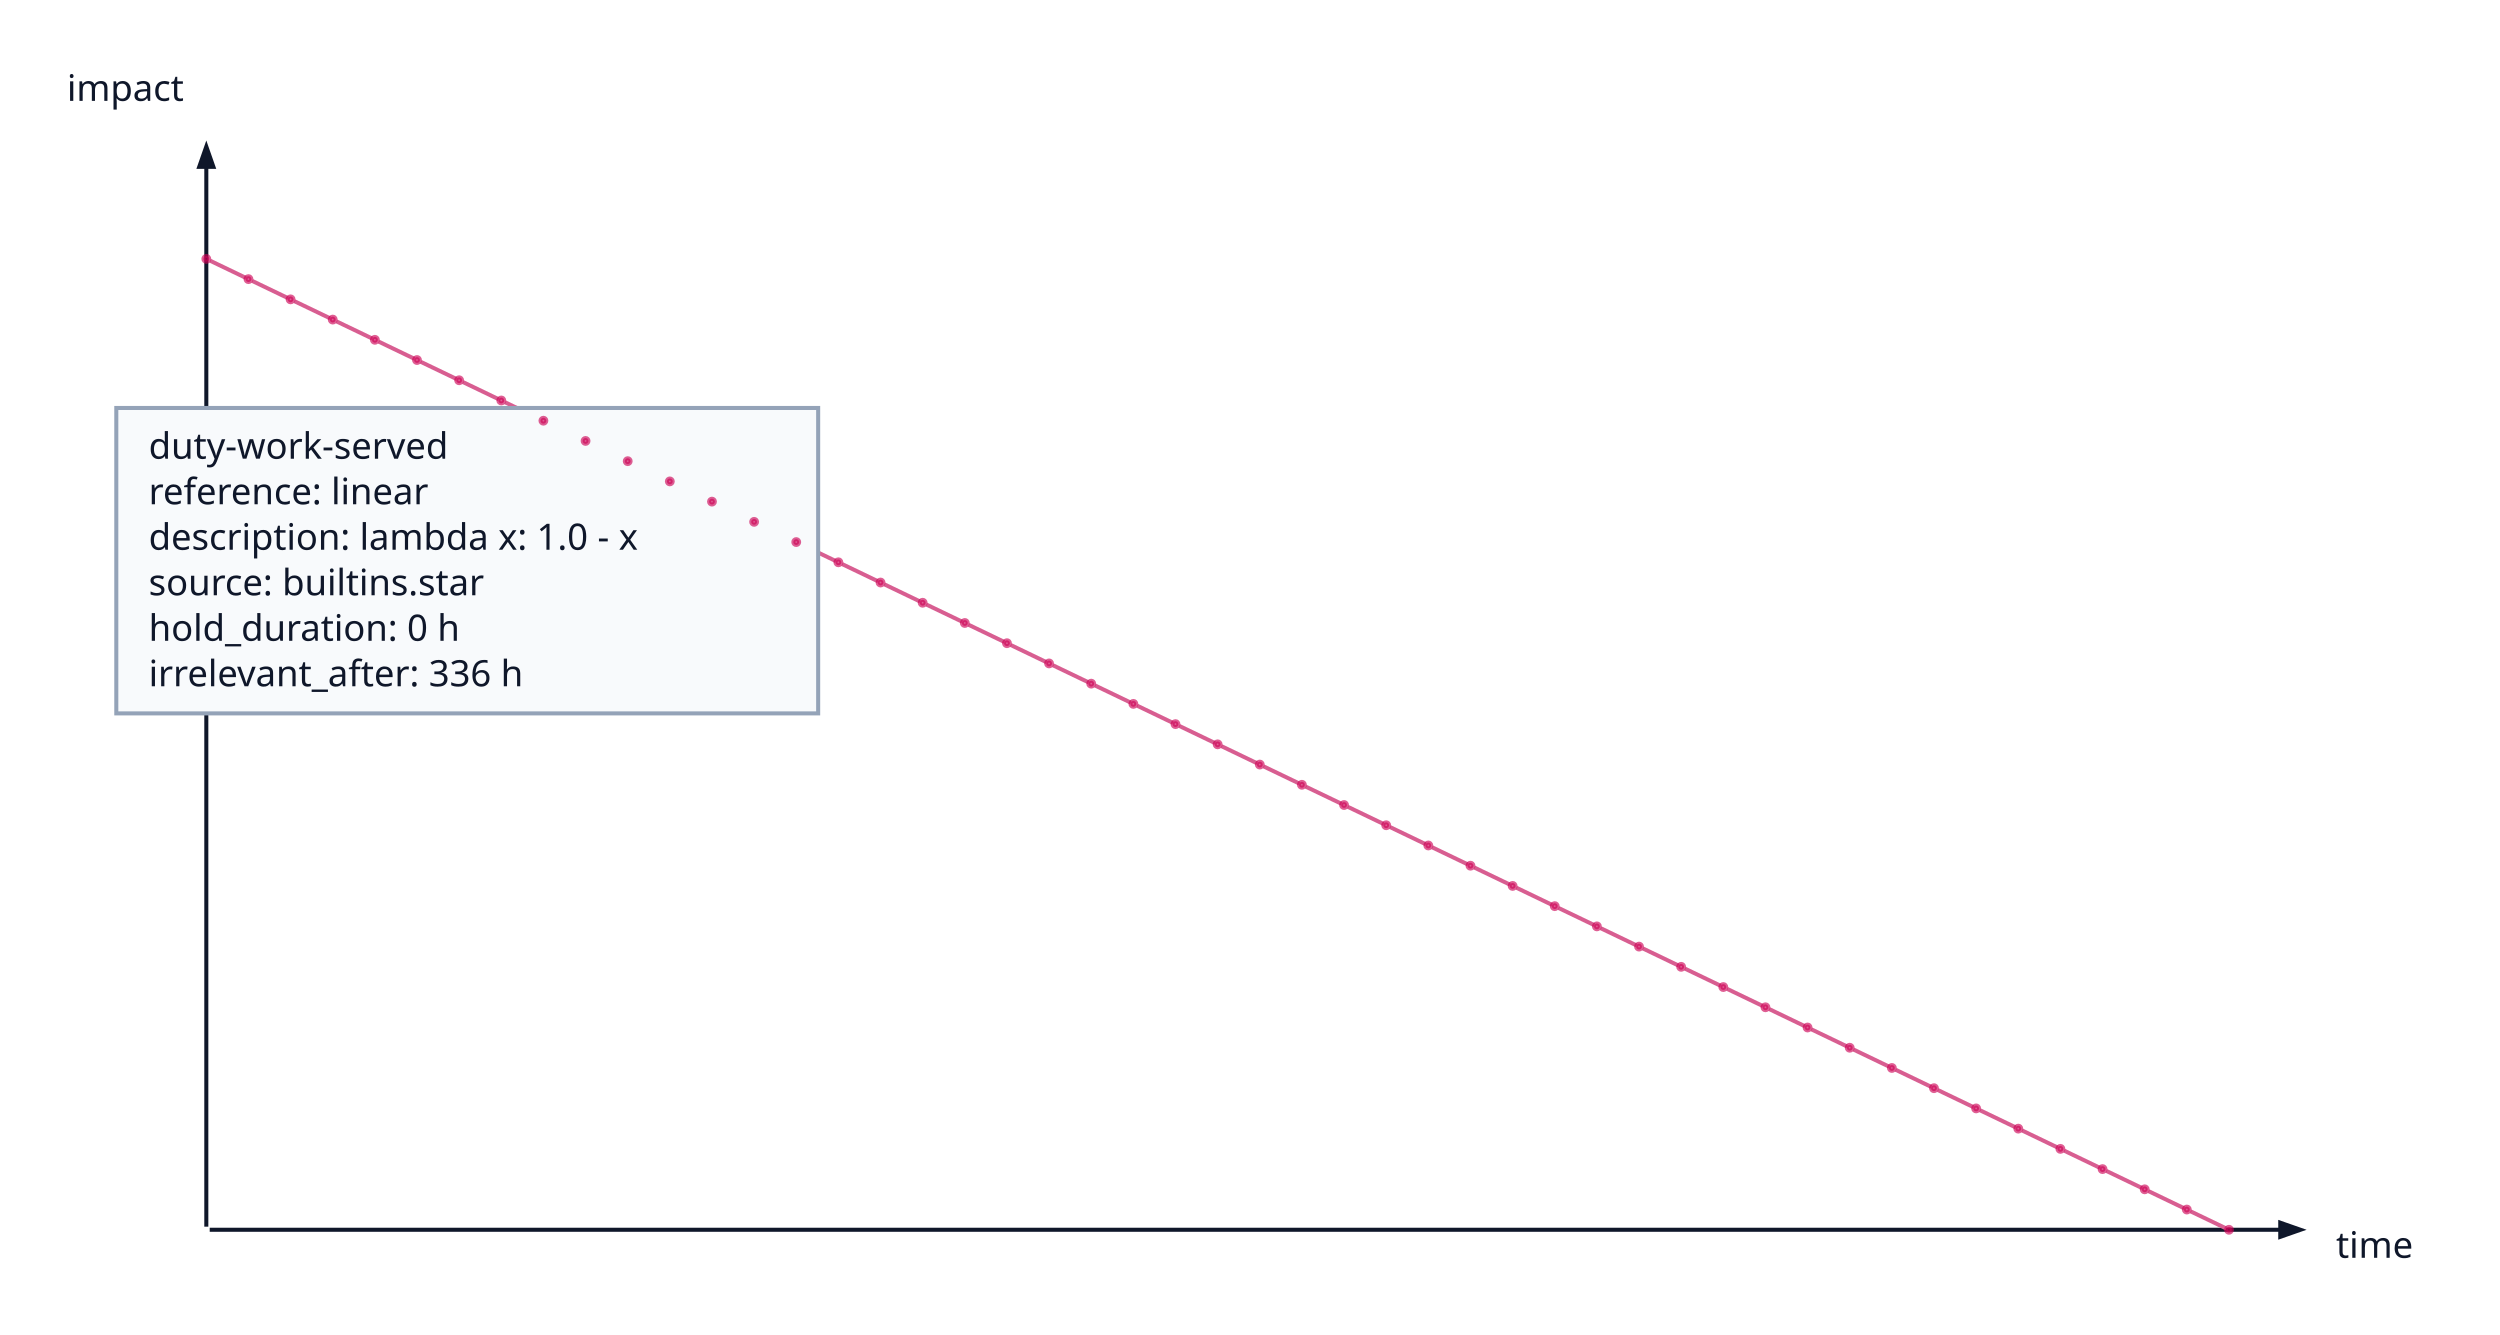
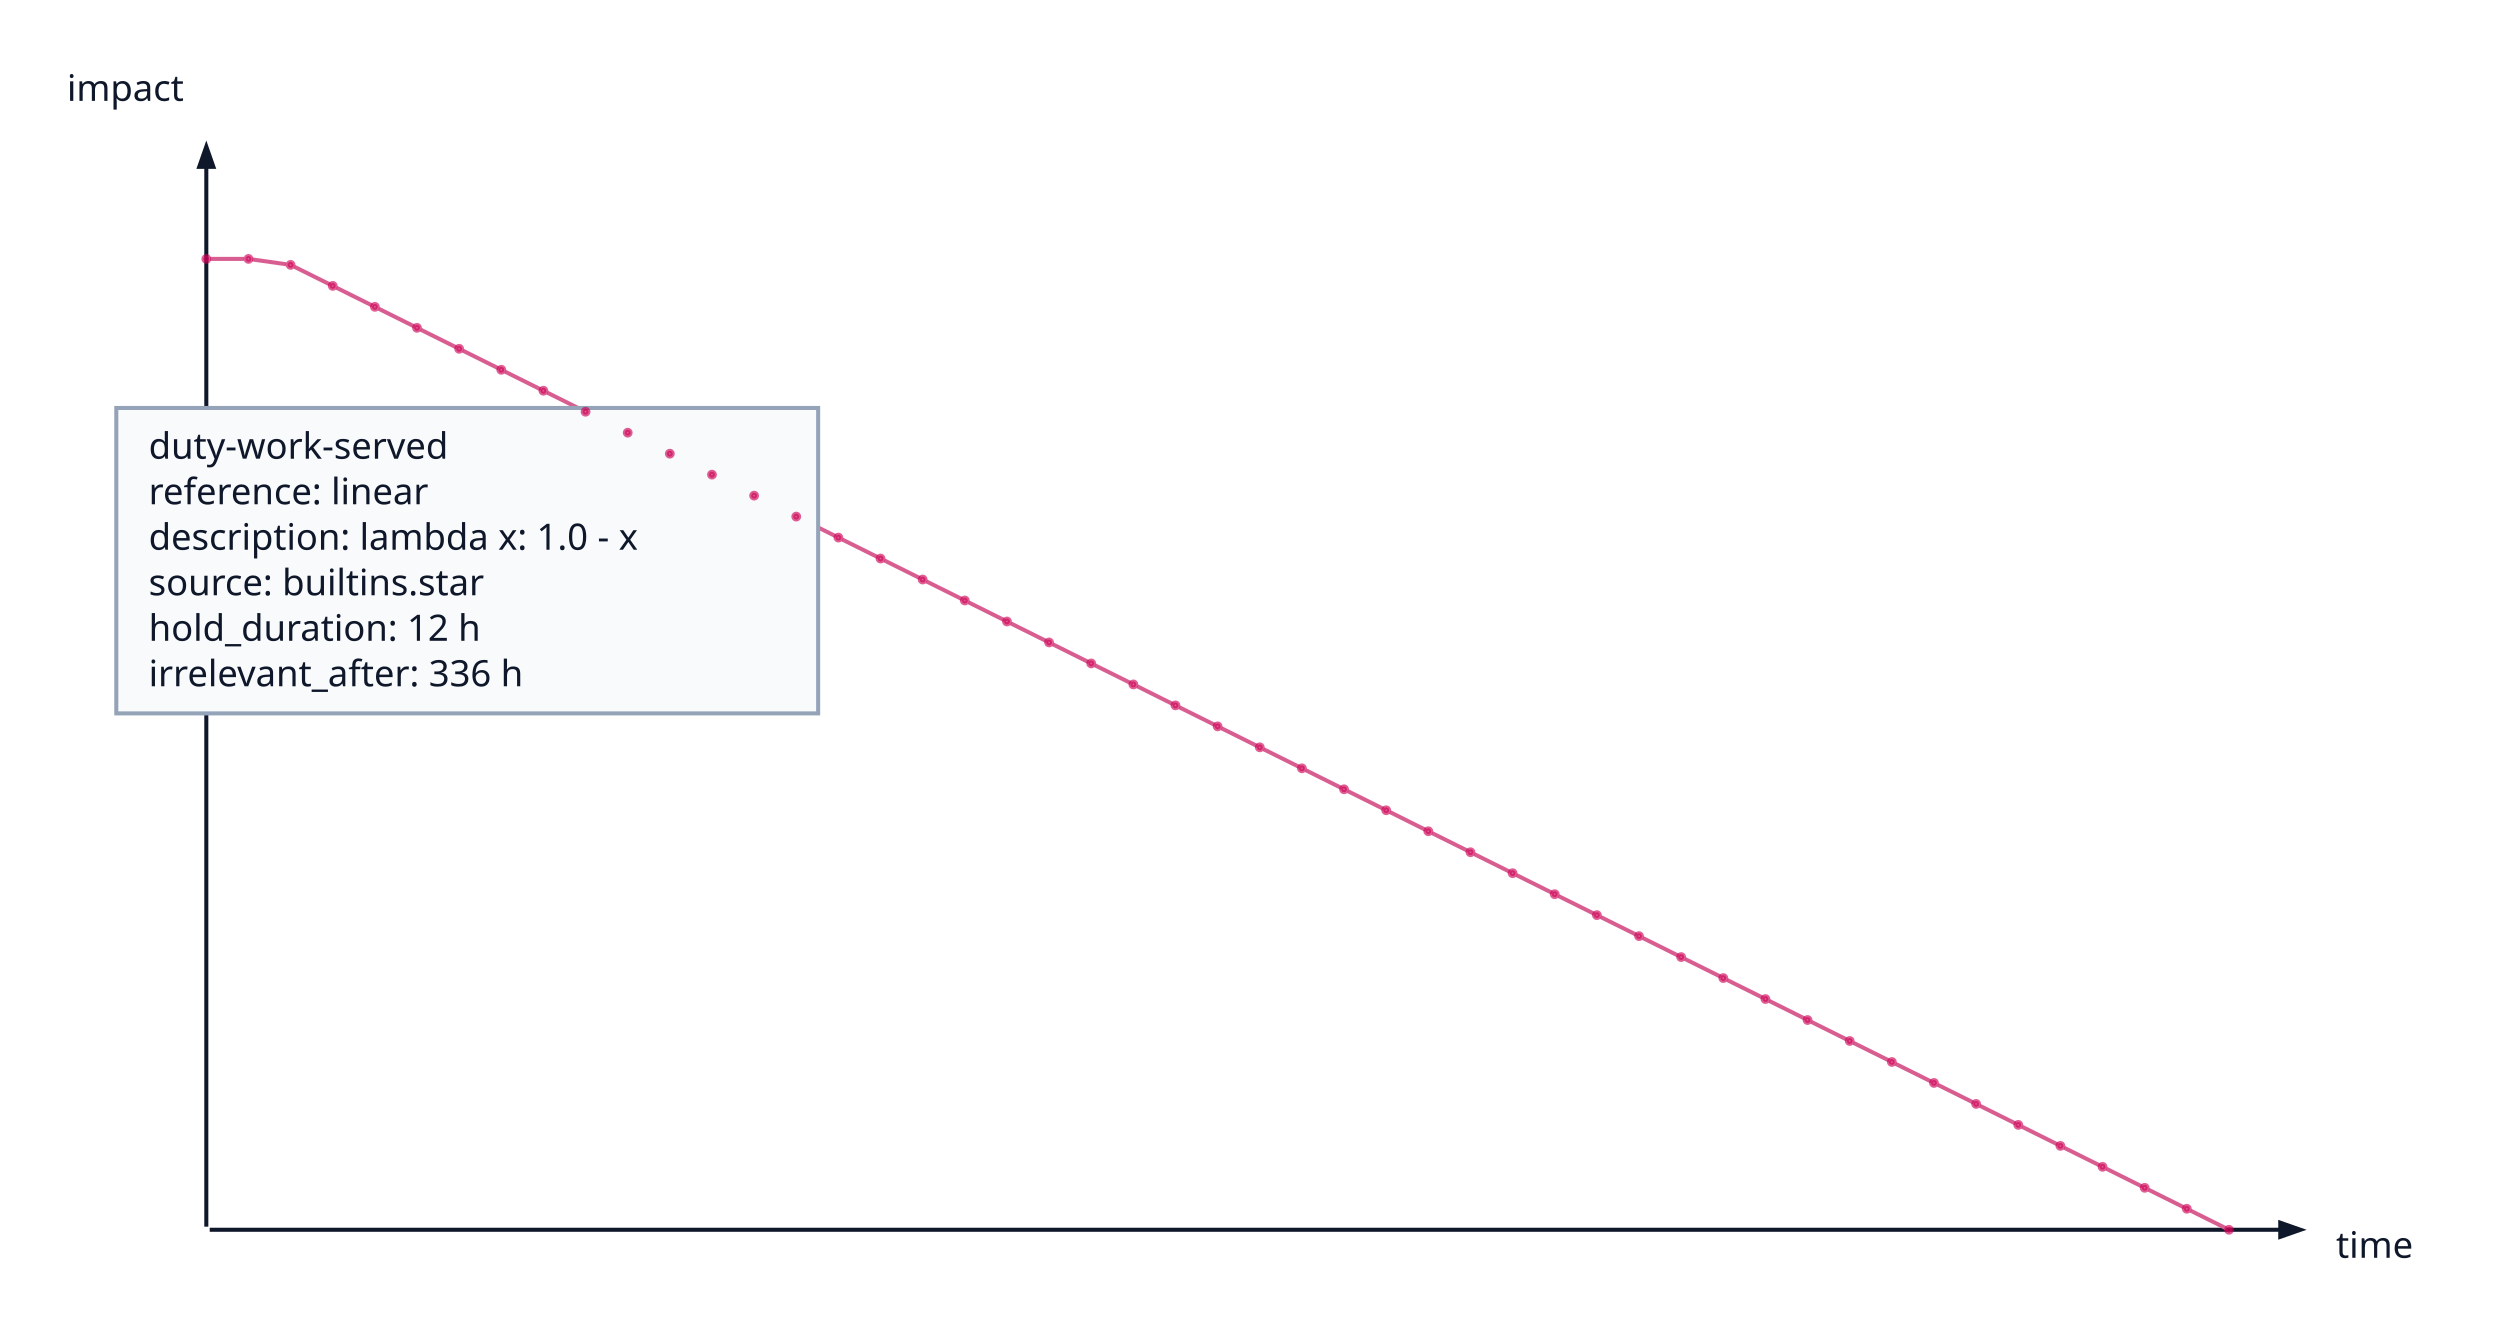
<svg xmlns="http://www.w3.org/2000/svg" width="618pt" height="330pt" viewBox="0.00 0.00 618.00 330.00">
  <g id="graph0" class="graph" transform="scale(1 1) rotate(0) translate(4 326)">
    <g id="edge1" class="edge">
      <path fill="none" stroke="#0f172a" d="M47.84,-22C69.44,-22 498.85,-22 559.82,-22" />
      <polygon fill="#0f172a" stroke="#0f172a" points="559.68,-23.75 564.68,-22 559.68,-20.25 559.68,-23.75" />
    </g>
    <g id="edge2" class="edge">
      <path fill="none" stroke="#0f172a" d="M47,-22.77C47,-37.04 47,-243.99 47,-284.98" />
      <polygon fill="#0f172a" stroke="#0f172a" points="45.25,-284.76 47,-289.76 48.75,-284.76 45.25,-284.76" />
    </g>
    <g id="edge3" class="edge">
-       <path fill="none" stroke="#d85e91" d="M47.96,-261.54C50.06,-260.53 54.99,-258.17 56.77,-257.31" />
+       <path fill="none" stroke="#d85e91" d="M47.96,-262C49.9,-262 54.25,-262 56.3,-262" />
    </g>
    <g id="edge4" class="edge">
-       <path fill="none" stroke="#d85e91" d="M58.38,-256.54C60.47,-255.53 65.41,-253.17 67.18,-252.31" />
+       <path fill="none" stroke="#d85e91" d="M58.38,-261.86C60.31,-261.59 64.66,-260.97 66.72,-260.68" />
    </g>
    <g id="edge5" class="edge">
-       <path fill="none" stroke="#d85e91" d="M68.79,-251.54C70.89,-250.53 75.82,-248.17 77.6,-247.31" />
+       <path fill="none" stroke="#d85e91" d="M68.79,-260.04C70.89,-259 75.82,-256.54 77.6,-255.66" />
    </g>
    <g id="edge6" class="edge">
-       <path fill="none" stroke="#d85e91" d="M79.21,-246.54C81.31,-245.53 86.24,-243.17 88.02,-242.31" />
+       <path fill="none" stroke="#d85e91" d="M79.21,-254.85C81.31,-253.81 86.24,-251.36 88.02,-250.47" />
    </g>
    <g id="edge7" class="edge">
-       <path fill="none" stroke="#d85e91" d="M89.63,-241.54C91.72,-240.53 96.66,-238.17 98.43,-237.31" />
+       <path fill="none" stroke="#d85e91" d="M89.63,-249.67C91.72,-248.63 96.66,-246.17 98.43,-245.29" />
    </g>
    <g id="edge8" class="edge">
-       <path fill="none" stroke="#d85e91" d="M100.04,-236.54C102.14,-235.53 107.07,-233.17 108.85,-232.31" />
+       <path fill="none" stroke="#d85e91" d="M100.04,-244.48C102.14,-243.44 107.07,-240.99 108.85,-240.1" />
    </g>
    <g id="edge9" class="edge">
-       <path fill="none" stroke="#d85e91" d="M110.46,-231.54C112.56,-230.53 117.49,-228.17 119.27,-227.31" />
+       <path fill="none" stroke="#d85e91" d="M110.46,-239.3C112.56,-238.26 117.49,-235.8 119.27,-234.92" />
    </g>
    <g id="edge10" class="edge">
-       <path fill="none" stroke="#d85e91" d="M120.88,-226.54C122.97,-225.53 127.91,-223.17 129.68,-222.31" />
+       <path fill="none" stroke="#d85e91" d="M120.88,-234.11C122.97,-233.07 127.91,-230.62 129.68,-229.73" />
    </g>
    <g id="edge11" class="edge">
-       <path fill="none" stroke="#d85e91" d="M131.29,-221.54C133.39,-220.53 138.32,-218.17 140.1,-217.31" />
+       <path fill="none" stroke="#d85e91" d="M131.29,-228.93C133.39,-227.89 138.32,-225.43 140.1,-224.55" />
    </g>
    <g id="edge12" class="edge">
-       <path fill="none" stroke="#d85e91" d="M141.71,-216.54C143.81,-215.53 148.74,-213.17 150.52,-212.31" />
+       <path fill="none" stroke="#d85e91" d="M141.71,-223.74C143.81,-222.7 148.74,-220.25 150.52,-219.36" />
    </g>
    <g id="edge13" class="edge">
-       <path fill="none" stroke="#d85e91" d="M152.13,-211.54C154.22,-210.53 159.16,-208.17 160.93,-207.31" />
+       <path fill="none" stroke="#d85e91" d="M152.13,-218.56C154.22,-217.52 159.16,-215.06 160.93,-214.18" />
    </g>
    <g id="edge14" class="edge">
-       <path fill="none" stroke="#d85e91" d="M162.54,-206.54C164.64,-205.53 169.57,-203.17 171.35,-202.31" />
+       <path fill="none" stroke="#d85e91" d="M162.54,-213.37C164.64,-212.33 169.57,-209.88 171.35,-208.99" />
    </g>
    <g id="edge15" class="edge">
-       <path fill="none" stroke="#d85e91" d="M172.96,-201.54C175.06,-200.53 179.99,-198.17 181.77,-197.31" />
+       <path fill="none" stroke="#d85e91" d="M172.96,-208.19C175.06,-207.15 179.99,-204.69 181.77,-203.81" />
    </g>
    <g id="edge16" class="edge">
-       <path fill="none" stroke="#d85e91" d="M183.38,-196.54C185.47,-195.53 190.41,-193.17 192.18,-192.31" />
+       <path fill="none" stroke="#d85e91" d="M183.38,-203C185.47,-201.96 190.41,-199.5 192.18,-198.62" />
    </g>
    <g id="edge17" class="edge">
-       <path fill="none" stroke="#d85e91" d="M193.79,-191.54C195.89,-190.53 200.82,-188.17 202.6,-187.31" />
+       <path fill="none" stroke="#d85e91" d="M193.79,-197.82C195.89,-196.77 200.82,-194.32 202.6,-193.44" />
    </g>
    <g id="edge18" class="edge">
-       <path fill="none" stroke="#d85e91" d="M204.21,-186.54C206.31,-185.53 211.24,-183.17 213.02,-182.31" />
+       <path fill="none" stroke="#d85e91" d="M204.21,-192.63C206.31,-191.59 211.24,-189.13 213.02,-188.25" />
    </g>
    <g id="edge19" class="edge">
-       <path fill="none" stroke="#d85e91" d="M214.63,-181.54C216.72,-180.53 221.66,-178.17 223.43,-177.31" />
+       <path fill="none" stroke="#d85e91" d="M214.63,-187.45C216.72,-186.4 221.66,-183.95 223.43,-183.07" />
    </g>
    <g id="edge20" class="edge">
-       <path fill="none" stroke="#d85e91" d="M225.04,-176.54C227.14,-175.53 232.07,-173.17 233.85,-172.31" />
+       <path fill="none" stroke="#d85e91" d="M225.04,-182.26C227.14,-181.22 232.07,-178.76 233.85,-177.88" />
    </g>
    <g id="edge21" class="edge">
-       <path fill="none" stroke="#d85e91" d="M235.46,-171.54C237.56,-170.53 242.49,-168.17 244.27,-167.31" />
+       <path fill="none" stroke="#d85e91" d="M235.46,-177.08C237.56,-176.03 242.49,-173.58 244.27,-172.69" />
    </g>
    <g id="edge22" class="edge">
-       <path fill="none" stroke="#d85e91" d="M245.88,-166.54C247.97,-165.53 252.91,-163.17 254.68,-162.31" />
+       <path fill="none" stroke="#d85e91" d="M245.88,-171.89C247.97,-170.85 252.91,-168.39 254.68,-167.51" />
    </g>
    <g id="edge23" class="edge">
-       <path fill="none" stroke="#d85e91" d="M256.29,-161.54C258.39,-160.53 263.32,-158.17 265.1,-157.31" />
+       <path fill="none" stroke="#d85e91" d="M256.29,-166.71C258.39,-165.66 263.32,-163.21 265.1,-162.32" />
    </g>
    <g id="edge24" class="edge">
-       <path fill="none" stroke="#d85e91" d="M266.71,-156.54C268.81,-155.53 273.74,-153.17 275.52,-152.31" />
+       <path fill="none" stroke="#d85e91" d="M266.71,-161.52C268.81,-160.48 273.74,-158.02 275.52,-157.14" />
    </g>
    <g id="edge25" class="edge">
-       <path fill="none" stroke="#d85e91" d="M277.13,-151.54C279.22,-150.53 284.16,-148.17 285.93,-147.31" />
+       <path fill="none" stroke="#d85e91" d="M277.13,-156.34C279.22,-155.29 284.16,-152.84 285.93,-151.95" />
    </g>
    <g id="edge26" class="edge">
-       <path fill="none" stroke="#d85e91" d="M287.54,-146.54C289.64,-145.53 294.57,-143.17 296.35,-142.31" />
+       <path fill="none" stroke="#d85e91" d="M287.54,-151.15C289.64,-150.11 294.57,-147.65 296.35,-146.77" />
    </g>
    <g id="edge27" class="edge">
-       <path fill="none" stroke="#d85e91" d="M297.96,-141.54C300.06,-140.53 304.99,-138.17 306.77,-137.31" />
+       <path fill="none" stroke="#d85e91" d="M297.96,-145.97C300.06,-144.92 304.99,-142.47 306.77,-141.58" />
    </g>
    <g id="edge28" class="edge">
-       <path fill="none" stroke="#d85e91" d="M308.38,-136.54C310.47,-135.53 315.41,-133.17 317.18,-132.31" />
+       <path fill="none" stroke="#d85e91" d="M308.38,-140.78C310.47,-139.74 315.41,-137.28 317.18,-136.4" />
    </g>
    <g id="edge29" class="edge">
-       <path fill="none" stroke="#d85e91" d="M318.79,-131.54C320.89,-130.53 325.82,-128.17 327.6,-127.31" />
+       <path fill="none" stroke="#d85e91" d="M318.79,-135.6C320.89,-134.55 325.82,-132.1 327.6,-131.21" />
    </g>
    <g id="edge30" class="edge">
-       <path fill="none" stroke="#d85e91" d="M329.21,-126.54C331.31,-125.53 336.24,-123.17 338.02,-122.31" />
+       <path fill="none" stroke="#d85e91" d="M329.21,-130.41C331.31,-129.37 336.24,-126.91 338.02,-126.03" />
    </g>
    <g id="edge31" class="edge">
-       <path fill="none" stroke="#d85e91" d="M339.63,-121.54C341.72,-120.53 346.66,-118.17 348.43,-117.31" />
+       <path fill="none" stroke="#d85e91" d="M339.63,-125.23C341.72,-124.18 346.66,-121.73 348.43,-120.84" />
    </g>
    <g id="edge32" class="edge">
-       <path fill="none" stroke="#d85e91" d="M350.04,-116.54C352.14,-115.53 357.07,-113.17 358.85,-112.31" />
+       <path fill="none" stroke="#d85e91" d="M350.04,-120.04C352.14,-119 357.07,-116.54 358.85,-115.66" />
    </g>
    <g id="edge33" class="edge">
-       <path fill="none" stroke="#d85e91" d="M360.46,-111.54C362.56,-110.53 367.49,-108.17 369.27,-107.31" />
+       <path fill="none" stroke="#d85e91" d="M360.46,-114.85C362.56,-113.81 367.49,-111.36 369.27,-110.47" />
    </g>
    <g id="edge34" class="edge">
-       <path fill="none" stroke="#d85e91" d="M370.88,-106.54C372.97,-105.53 377.91,-103.17 379.68,-102.31" />
+       <path fill="none" stroke="#d85e91" d="M370.88,-109.67C372.97,-108.63 377.91,-106.17 379.68,-105.29" />
    </g>
    <g id="edge35" class="edge">
-       <path fill="none" stroke="#d85e91" d="M381.29,-101.54C383.39,-100.53 388.32,-98.17 390.1,-97.31" />
+       <path fill="none" stroke="#d85e91" d="M381.29,-104.48C383.39,-103.44 388.32,-100.99 390.1,-100.1" />
    </g>
    <g id="edge36" class="edge">
-       <path fill="none" stroke="#d85e91" d="M391.71,-96.54C393.81,-95.53 398.74,-93.17 400.52,-92.31" />
+       <path fill="none" stroke="#d85e91" d="M391.71,-99.3C393.81,-98.26 398.74,-95.8 400.52,-94.92" />
    </g>
    <g id="edge37" class="edge">
-       <path fill="none" stroke="#d85e91" d="M402.13,-91.54C404.22,-90.53 409.16,-88.17 410.93,-87.31" />
+       <path fill="none" stroke="#d85e91" d="M402.13,-94.11C404.22,-93.07 409.16,-90.62 410.93,-89.73" />
    </g>
    <g id="edge38" class="edge">
-       <path fill="none" stroke="#d85e91" d="M412.54,-86.54C414.64,-85.53 419.57,-83.17 421.35,-82.31" />
+       <path fill="none" stroke="#d85e91" d="M412.54,-88.93C414.64,-87.89 419.57,-85.43 421.35,-84.55" />
    </g>
    <g id="edge39" class="edge">
-       <path fill="none" stroke="#d85e91" d="M422.96,-81.54C425.06,-80.53 429.99,-78.17 431.77,-77.31" />
+       <path fill="none" stroke="#d85e91" d="M422.96,-83.74C425.06,-82.7 429.99,-80.25 431.77,-79.36" />
    </g>
    <g id="edge40" class="edge">
-       <path fill="none" stroke="#d85e91" d="M433.38,-76.54C435.47,-75.53 440.41,-73.17 442.18,-72.31" />
+       <path fill="none" stroke="#d85e91" d="M433.38,-78.56C435.47,-77.52 440.41,-75.06 442.18,-74.18" />
    </g>
    <g id="edge41" class="edge">
-       <path fill="none" stroke="#d85e91" d="M443.79,-71.54C445.89,-70.53 450.82,-68.17 452.6,-67.31" />
+       <path fill="none" stroke="#d85e91" d="M443.79,-73.37C445.89,-72.33 450.82,-69.88 452.6,-68.99" />
    </g>
    <g id="edge42" class="edge">
-       <path fill="none" stroke="#d85e91" d="M454.21,-66.54C456.31,-65.53 461.24,-63.17 463.02,-62.31" />
+       <path fill="none" stroke="#d85e91" d="M454.21,-68.19C456.31,-67.15 461.24,-64.69 463.02,-63.81" />
    </g>
    <g id="edge43" class="edge">
-       <path fill="none" stroke="#d85e91" d="M464.63,-61.54C466.72,-60.53 471.66,-58.17 473.43,-57.31" />
+       <path fill="none" stroke="#d85e91" d="M464.63,-63C466.72,-61.96 471.66,-59.5 473.43,-58.62" />
    </g>
    <g id="edge44" class="edge">
-       <path fill="none" stroke="#d85e91" d="M475.04,-56.54C477.14,-55.53 482.07,-53.17 483.85,-52.31" />
+       <path fill="none" stroke="#d85e91" d="M475.04,-57.82C477.14,-56.77 482.07,-54.32 483.85,-53.44" />
    </g>
    <g id="edge45" class="edge">
-       <path fill="none" stroke="#d85e91" d="M485.46,-51.54C487.56,-50.53 492.49,-48.17 494.27,-47.31" />
+       <path fill="none" stroke="#d85e91" d="M485.46,-52.63C487.56,-51.59 492.49,-49.13 494.27,-48.25" />
    </g>
    <g id="edge46" class="edge">
-       <path fill="none" stroke="#d85e91" d="M495.88,-46.54C497.97,-45.53 502.91,-43.17 504.68,-42.31" />
+       <path fill="none" stroke="#d85e91" d="M495.88,-47.45C497.97,-46.4 502.91,-43.95 504.68,-43.07" />
    </g>
    <g id="edge47" class="edge">
-       <path fill="none" stroke="#d85e91" d="M506.29,-41.54C508.39,-40.53 513.32,-38.17 515.1,-37.31" />
+       <path fill="none" stroke="#d85e91" d="M506.29,-42.26C508.39,-41.22 513.32,-38.76 515.1,-37.88" />
    </g>
    <g id="edge48" class="edge">
-       <path fill="none" stroke="#d85e91" d="M516.71,-36.54C518.81,-35.53 523.74,-33.17 525.52,-32.31" />
+       <path fill="none" stroke="#d85e91" d="M516.71,-37.08C518.81,-36.03 523.74,-33.58 525.52,-32.69" />
    </g>
    <g id="edge49" class="edge">
-       <path fill="none" stroke="#d85e91" d="M527.13,-31.54C529.22,-30.53 534.16,-28.17 535.93,-27.31" />
+       <path fill="none" stroke="#d85e91" d="M527.13,-31.89C529.22,-30.85 534.16,-28.39 535.93,-27.51" />
    </g>
    <g id="edge50" class="edge">
-       <path fill="none" stroke="#d85e91" d="M537.54,-26.54C539.64,-25.53 544.57,-23.17 546.35,-22.31" />
+       <path fill="none" stroke="#d85e91" d="M537.54,-26.71C539.64,-25.66 544.57,-23.21 546.35,-22.32" />
    </g>
    <g id="node4" class="node">
      <text xml:space="preserve" text-anchor="middle" x="583" y="-15.07" font-family="Ubuntu Mono" font-size="9.00" fill="#0f172a">time</text>
    </g>
    <g id="node5" class="node">
      <text xml:space="preserve" text-anchor="middle" x="27" y="-301.07" font-family="Ubuntu Mono" font-size="9.00" fill="#0f172a">impact</text>
    </g>
    <g id="node6" class="node">
      <polygon fill="#f8fafc" stroke="#94a3b8" points="198.25,-225.15 24.75,-225.15 24.75,-149.65 198.25,-149.65 198.25,-225.15" />
      <text xml:space="preserve" text-anchor="start" x="32.75" y="-212.6" font-family="Ubuntu Mono" font-size="9.00" fill="#0f172a">duty-work-served</text>
      <text xml:space="preserve" text-anchor="start" x="32.75" y="-201.35" font-family="Ubuntu Mono" font-size="9.00" fill="#0f172a">reference: linear</text>
      <text xml:space="preserve" text-anchor="start" x="32.75" y="-190.1" font-family="Ubuntu Mono" font-size="9.00" fill="#0f172a">description: lambda x: 1.0 - x</text>
      <text xml:space="preserve" text-anchor="start" x="32.75" y="-178.85" font-family="Ubuntu Mono" font-size="9.00" fill="#0f172a">source: builtins.star</text>
-       <text xml:space="preserve" text-anchor="start" x="32.75" y="-167.6" font-family="Ubuntu Mono" font-size="9.00" fill="#0f172a">hold_duration: 0 h</text>
+       <text xml:space="preserve" text-anchor="start" x="32.75" y="-167.6" font-family="Ubuntu Mono" font-size="9.00" fill="#0f172a">hold_duration: 12 h</text>
      <text xml:space="preserve" text-anchor="start" x="32.75" y="-156.35" font-family="Ubuntu Mono" font-size="9.00" fill="#0f172a">irrelevant_after: 336 h</text>
    </g>
    <g id="node7" class="node">
      <ellipse fill="#cc0256" fill-opacity="0.635" stroke="#cc0256" stroke-opacity="0.635" cx="47" cy="-262" rx="0.72" ry="0.72" />
    </g>
    <g id="node8" class="node">
-       <ellipse fill="#cc0256" fill-opacity="0.635" stroke="#cc0256" stroke-opacity="0.635" cx="57.42" cy="-257" rx="0.72" ry="0.72" />
+       <ellipse fill="#cc0256" fill-opacity="0.635" stroke="#cc0256" stroke-opacity="0.635" cx="57.42" cy="-262" rx="0.72" ry="0.72" />
    </g>
    <g id="node9" class="node">
-       <ellipse fill="#cc0256" fill-opacity="0.635" stroke="#cc0256" stroke-opacity="0.635" cx="67.83" cy="-252" rx="0.72" ry="0.72" />
+       <ellipse fill="#cc0256" fill-opacity="0.635" stroke="#cc0256" stroke-opacity="0.635" cx="67.83" cy="-260.52" rx="0.72" ry="0.72" />
    </g>
    <g id="node10" class="node">
-       <ellipse fill="#cc0256" fill-opacity="0.635" stroke="#cc0256" stroke-opacity="0.635" cx="78.25" cy="-247" rx="0.72" ry="0.72" />
+       <ellipse fill="#cc0256" fill-opacity="0.635" stroke="#cc0256" stroke-opacity="0.635" cx="78.25" cy="-255.33" rx="0.72" ry="0.72" />
    </g>
    <g id="node11" class="node">
-       <ellipse fill="#cc0256" fill-opacity="0.635" stroke="#cc0256" stroke-opacity="0.635" cx="88.67" cy="-242" rx="0.72" ry="0.72" />
+       <ellipse fill="#cc0256" fill-opacity="0.635" stroke="#cc0256" stroke-opacity="0.635" cx="88.67" cy="-250.15" rx="0.72" ry="0.72" />
    </g>
    <g id="node12" class="node">
-       <ellipse fill="#cc0256" fill-opacity="0.635" stroke="#cc0256" stroke-opacity="0.635" cx="99.08" cy="-237" rx="0.72" ry="0.72" />
+       <ellipse fill="#cc0256" fill-opacity="0.635" stroke="#cc0256" stroke-opacity="0.635" cx="99.08" cy="-244.96" rx="0.72" ry="0.72" />
    </g>
    <g id="node13" class="node">
-       <ellipse fill="#cc0256" fill-opacity="0.635" stroke="#cc0256" stroke-opacity="0.635" cx="109.5" cy="-232" rx="0.72" ry="0.72" />
+       <ellipse fill="#cc0256" fill-opacity="0.635" stroke="#cc0256" stroke-opacity="0.635" cx="109.5" cy="-239.78" rx="0.72" ry="0.72" />
    </g>
    <g id="node14" class="node">
-       <ellipse fill="#cc0256" fill-opacity="0.635" stroke="#cc0256" stroke-opacity="0.635" cx="119.92" cy="-227" rx="0.72" ry="0.72" />
+       <ellipse fill="#cc0256" fill-opacity="0.635" stroke="#cc0256" stroke-opacity="0.635" cx="119.92" cy="-234.59" rx="0.72" ry="0.72" />
    </g>
    <g id="node15" class="node">
-       <ellipse fill="#cc0256" fill-opacity="0.635" stroke="#cc0256" stroke-opacity="0.635" cx="130.33" cy="-222" rx="0.72" ry="0.72" />
+       <ellipse fill="#cc0256" fill-opacity="0.635" stroke="#cc0256" stroke-opacity="0.635" cx="130.33" cy="-229.41" rx="0.72" ry="0.72" />
    </g>
    <g id="node16" class="node">
-       <ellipse fill="#cc0256" fill-opacity="0.635" stroke="#cc0256" stroke-opacity="0.635" cx="140.75" cy="-217" rx="0.72" ry="0.72" />
+       <ellipse fill="#cc0256" fill-opacity="0.635" stroke="#cc0256" stroke-opacity="0.635" cx="140.75" cy="-224.22" rx="0.72" ry="0.72" />
    </g>
    <g id="node17" class="node">
-       <ellipse fill="#cc0256" fill-opacity="0.635" stroke="#cc0256" stroke-opacity="0.635" cx="151.17" cy="-212" rx="0.72" ry="0.72" />
+       <ellipse fill="#cc0256" fill-opacity="0.635" stroke="#cc0256" stroke-opacity="0.635" cx="151.17" cy="-219.04" rx="0.72" ry="0.72" />
    </g>
    <g id="node18" class="node">
-       <ellipse fill="#cc0256" fill-opacity="0.635" stroke="#cc0256" stroke-opacity="0.635" cx="161.58" cy="-207" rx="0.72" ry="0.72" />
+       <ellipse fill="#cc0256" fill-opacity="0.635" stroke="#cc0256" stroke-opacity="0.635" cx="161.58" cy="-213.85" rx="0.72" ry="0.72" />
    </g>
    <g id="node19" class="node">
-       <ellipse fill="#cc0256" fill-opacity="0.635" stroke="#cc0256" stroke-opacity="0.635" cx="172" cy="-202" rx="0.72" ry="0.72" />
+       <ellipse fill="#cc0256" fill-opacity="0.635" stroke="#cc0256" stroke-opacity="0.635" cx="172" cy="-208.67" rx="0.72" ry="0.72" />
    </g>
    <g id="node20" class="node">
-       <ellipse fill="#cc0256" fill-opacity="0.635" stroke="#cc0256" stroke-opacity="0.635" cx="182.42" cy="-197" rx="0.72" ry="0.72" />
+       <ellipse fill="#cc0256" fill-opacity="0.635" stroke="#cc0256" stroke-opacity="0.635" cx="182.42" cy="-203.48" rx="0.72" ry="0.72" />
    </g>
    <g id="node21" class="node">
-       <ellipse fill="#cc0256" fill-opacity="0.635" stroke="#cc0256" stroke-opacity="0.635" cx="192.83" cy="-192" rx="0.72" ry="0.72" />
+       <ellipse fill="#cc0256" fill-opacity="0.635" stroke="#cc0256" stroke-opacity="0.635" cx="192.83" cy="-198.3" rx="0.72" ry="0.72" />
    </g>
    <g id="node22" class="node">
-       <ellipse fill="#cc0256" fill-opacity="0.635" stroke="#cc0256" stroke-opacity="0.635" cx="203.25" cy="-187" rx="0.72" ry="0.72" />
+       <ellipse fill="#cc0256" fill-opacity="0.635" stroke="#cc0256" stroke-opacity="0.635" cx="203.25" cy="-193.11" rx="0.72" ry="0.72" />
    </g>
    <g id="node23" class="node">
-       <ellipse fill="#cc0256" fill-opacity="0.635" stroke="#cc0256" stroke-opacity="0.635" cx="213.67" cy="-182" rx="0.72" ry="0.72" />
+       <ellipse fill="#cc0256" fill-opacity="0.635" stroke="#cc0256" stroke-opacity="0.635" cx="213.67" cy="-187.93" rx="0.72" ry="0.72" />
    </g>
    <g id="node24" class="node">
-       <ellipse fill="#cc0256" fill-opacity="0.635" stroke="#cc0256" stroke-opacity="0.635" cx="224.08" cy="-177" rx="0.72" ry="0.72" />
+       <ellipse fill="#cc0256" fill-opacity="0.635" stroke="#cc0256" stroke-opacity="0.635" cx="224.08" cy="-182.74" rx="0.72" ry="0.72" />
    </g>
    <g id="node25" class="node">
-       <ellipse fill="#cc0256" fill-opacity="0.635" stroke="#cc0256" stroke-opacity="0.635" cx="234.5" cy="-172" rx="0.72" ry="0.72" />
+       <ellipse fill="#cc0256" fill-opacity="0.635" stroke="#cc0256" stroke-opacity="0.635" cx="234.5" cy="-177.56" rx="0.72" ry="0.72" />
    </g>
    <g id="node26" class="node">
-       <ellipse fill="#cc0256" fill-opacity="0.635" stroke="#cc0256" stroke-opacity="0.635" cx="244.92" cy="-167" rx="0.72" ry="0.72" />
+       <ellipse fill="#cc0256" fill-opacity="0.635" stroke="#cc0256" stroke-opacity="0.635" cx="244.92" cy="-172.37" rx="0.72" ry="0.72" />
    </g>
    <g id="node27" class="node">
-       <ellipse fill="#cc0256" fill-opacity="0.635" stroke="#cc0256" stroke-opacity="0.635" cx="255.33" cy="-162" rx="0.72" ry="0.72" />
+       <ellipse fill="#cc0256" fill-opacity="0.635" stroke="#cc0256" stroke-opacity="0.635" cx="255.33" cy="-167.19" rx="0.72" ry="0.72" />
    </g>
    <g id="node28" class="node">
-       <ellipse fill="#cc0256" fill-opacity="0.635" stroke="#cc0256" stroke-opacity="0.635" cx="265.75" cy="-157" rx="0.72" ry="0.72" />
+       <ellipse fill="#cc0256" fill-opacity="0.635" stroke="#cc0256" stroke-opacity="0.635" cx="265.75" cy="-162" rx="0.72" ry="0.72" />
    </g>
    <g id="node29" class="node">
-       <ellipse fill="#cc0256" fill-opacity="0.635" stroke="#cc0256" stroke-opacity="0.635" cx="276.17" cy="-152" rx="0.72" ry="0.72" />
+       <ellipse fill="#cc0256" fill-opacity="0.635" stroke="#cc0256" stroke-opacity="0.635" cx="276.17" cy="-156.81" rx="0.72" ry="0.72" />
    </g>
    <g id="node30" class="node">
-       <ellipse fill="#cc0256" fill-opacity="0.635" stroke="#cc0256" stroke-opacity="0.635" cx="286.58" cy="-147" rx="0.72" ry="0.72" />
+       <ellipse fill="#cc0256" fill-opacity="0.635" stroke="#cc0256" stroke-opacity="0.635" cx="286.58" cy="-151.63" rx="0.72" ry="0.72" />
    </g>
    <g id="node31" class="node">
-       <ellipse fill="#cc0256" fill-opacity="0.635" stroke="#cc0256" stroke-opacity="0.635" cx="297" cy="-142" rx="0.72" ry="0.72" />
+       <ellipse fill="#cc0256" fill-opacity="0.635" stroke="#cc0256" stroke-opacity="0.635" cx="297" cy="-146.44" rx="0.72" ry="0.72" />
    </g>
    <g id="node32" class="node">
-       <ellipse fill="#cc0256" fill-opacity="0.635" stroke="#cc0256" stroke-opacity="0.635" cx="307.42" cy="-137" rx="0.72" ry="0.72" />
+       <ellipse fill="#cc0256" fill-opacity="0.635" stroke="#cc0256" stroke-opacity="0.635" cx="307.42" cy="-141.26" rx="0.72" ry="0.72" />
    </g>
    <g id="node33" class="node">
-       <ellipse fill="#cc0256" fill-opacity="0.635" stroke="#cc0256" stroke-opacity="0.635" cx="317.83" cy="-132" rx="0.72" ry="0.72" />
+       <ellipse fill="#cc0256" fill-opacity="0.635" stroke="#cc0256" stroke-opacity="0.635" cx="317.83" cy="-136.07" rx="0.72" ry="0.72" />
    </g>
    <g id="node34" class="node">
-       <ellipse fill="#cc0256" fill-opacity="0.635" stroke="#cc0256" stroke-opacity="0.635" cx="328.25" cy="-127" rx="0.72" ry="0.72" />
+       <ellipse fill="#cc0256" fill-opacity="0.635" stroke="#cc0256" stroke-opacity="0.635" cx="328.25" cy="-130.89" rx="0.72" ry="0.72" />
    </g>
    <g id="node35" class="node">
-       <ellipse fill="#cc0256" fill-opacity="0.635" stroke="#cc0256" stroke-opacity="0.635" cx="338.67" cy="-122" rx="0.72" ry="0.72" />
+       <ellipse fill="#cc0256" fill-opacity="0.635" stroke="#cc0256" stroke-opacity="0.635" cx="338.67" cy="-125.7" rx="0.72" ry="0.72" />
    </g>
    <g id="node36" class="node">
-       <ellipse fill="#cc0256" fill-opacity="0.635" stroke="#cc0256" stroke-opacity="0.635" cx="349.08" cy="-117" rx="0.72" ry="0.72" />
+       <ellipse fill="#cc0256" fill-opacity="0.635" stroke="#cc0256" stroke-opacity="0.635" cx="349.08" cy="-120.52" rx="0.72" ry="0.72" />
    </g>
    <g id="node37" class="node">
-       <ellipse fill="#cc0256" fill-opacity="0.635" stroke="#cc0256" stroke-opacity="0.635" cx="359.5" cy="-112" rx="0.72" ry="0.72" />
+       <ellipse fill="#cc0256" fill-opacity="0.635" stroke="#cc0256" stroke-opacity="0.635" cx="359.5" cy="-115.33" rx="0.72" ry="0.72" />
    </g>
    <g id="node38" class="node">
-       <ellipse fill="#cc0256" fill-opacity="0.635" stroke="#cc0256" stroke-opacity="0.635" cx="369.92" cy="-107" rx="0.72" ry="0.72" />
+       <ellipse fill="#cc0256" fill-opacity="0.635" stroke="#cc0256" stroke-opacity="0.635" cx="369.92" cy="-110.15" rx="0.72" ry="0.72" />
    </g>
    <g id="node39" class="node">
-       <ellipse fill="#cc0256" fill-opacity="0.635" stroke="#cc0256" stroke-opacity="0.635" cx="380.33" cy="-102" rx="0.72" ry="0.72" />
+       <ellipse fill="#cc0256" fill-opacity="0.635" stroke="#cc0256" stroke-opacity="0.635" cx="380.33" cy="-104.96" rx="0.72" ry="0.72" />
    </g>
    <g id="node40" class="node">
-       <ellipse fill="#cc0256" fill-opacity="0.635" stroke="#cc0256" stroke-opacity="0.635" cx="390.75" cy="-97" rx="0.72" ry="0.72" />
+       <ellipse fill="#cc0256" fill-opacity="0.635" stroke="#cc0256" stroke-opacity="0.635" cx="390.75" cy="-99.78" rx="0.72" ry="0.72" />
    </g>
    <g id="node41" class="node">
-       <ellipse fill="#cc0256" fill-opacity="0.635" stroke="#cc0256" stroke-opacity="0.635" cx="401.17" cy="-92" rx="0.72" ry="0.72" />
+       <ellipse fill="#cc0256" fill-opacity="0.635" stroke="#cc0256" stroke-opacity="0.635" cx="401.17" cy="-94.59" rx="0.72" ry="0.72" />
    </g>
    <g id="node42" class="node">
-       <ellipse fill="#cc0256" fill-opacity="0.635" stroke="#cc0256" stroke-opacity="0.635" cx="411.58" cy="-87" rx="0.72" ry="0.72" />
+       <ellipse fill="#cc0256" fill-opacity="0.635" stroke="#cc0256" stroke-opacity="0.635" cx="411.58" cy="-89.41" rx="0.72" ry="0.72" />
    </g>
    <g id="node43" class="node">
-       <ellipse fill="#cc0256" fill-opacity="0.635" stroke="#cc0256" stroke-opacity="0.635" cx="422" cy="-82" rx="0.72" ry="0.72" />
+       <ellipse fill="#cc0256" fill-opacity="0.635" stroke="#cc0256" stroke-opacity="0.635" cx="422" cy="-84.22" rx="0.72" ry="0.72" />
    </g>
    <g id="node44" class="node">
-       <ellipse fill="#cc0256" fill-opacity="0.635" stroke="#cc0256" stroke-opacity="0.635" cx="432.42" cy="-77" rx="0.72" ry="0.72" />
+       <ellipse fill="#cc0256" fill-opacity="0.635" stroke="#cc0256" stroke-opacity="0.635" cx="432.42" cy="-79.04" rx="0.72" ry="0.72" />
    </g>
    <g id="node45" class="node">
-       <ellipse fill="#cc0256" fill-opacity="0.635" stroke="#cc0256" stroke-opacity="0.635" cx="442.83" cy="-72" rx="0.72" ry="0.72" />
+       <ellipse fill="#cc0256" fill-opacity="0.635" stroke="#cc0256" stroke-opacity="0.635" cx="442.83" cy="-73.85" rx="0.72" ry="0.72" />
    </g>
    <g id="node46" class="node">
-       <ellipse fill="#cc0256" fill-opacity="0.635" stroke="#cc0256" stroke-opacity="0.635" cx="453.25" cy="-67" rx="0.72" ry="0.72" />
+       <ellipse fill="#cc0256" fill-opacity="0.635" stroke="#cc0256" stroke-opacity="0.635" cx="453.25" cy="-68.67" rx="0.72" ry="0.72" />
    </g>
    <g id="node47" class="node">
-       <ellipse fill="#cc0256" fill-opacity="0.635" stroke="#cc0256" stroke-opacity="0.635" cx="463.67" cy="-62" rx="0.72" ry="0.72" />
+       <ellipse fill="#cc0256" fill-opacity="0.635" stroke="#cc0256" stroke-opacity="0.635" cx="463.67" cy="-63.48" rx="0.72" ry="0.72" />
    </g>
    <g id="node48" class="node">
-       <ellipse fill="#cc0256" fill-opacity="0.635" stroke="#cc0256" stroke-opacity="0.635" cx="474.08" cy="-57" rx="0.72" ry="0.72" />
+       <ellipse fill="#cc0256" fill-opacity="0.635" stroke="#cc0256" stroke-opacity="0.635" cx="474.08" cy="-58.3" rx="0.72" ry="0.72" />
    </g>
    <g id="node49" class="node">
-       <ellipse fill="#cc0256" fill-opacity="0.635" stroke="#cc0256" stroke-opacity="0.635" cx="484.5" cy="-52" rx="0.72" ry="0.72" />
+       <ellipse fill="#cc0256" fill-opacity="0.635" stroke="#cc0256" stroke-opacity="0.635" cx="484.5" cy="-53.11" rx="0.72" ry="0.72" />
    </g>
    <g id="node50" class="node">
-       <ellipse fill="#cc0256" fill-opacity="0.635" stroke="#cc0256" stroke-opacity="0.635" cx="494.92" cy="-47" rx="0.72" ry="0.72" />
+       <ellipse fill="#cc0256" fill-opacity="0.635" stroke="#cc0256" stroke-opacity="0.635" cx="494.92" cy="-47.93" rx="0.72" ry="0.72" />
    </g>
    <g id="node51" class="node">
-       <ellipse fill="#cc0256" fill-opacity="0.635" stroke="#cc0256" stroke-opacity="0.635" cx="505.33" cy="-42" rx="0.72" ry="0.72" />
+       <ellipse fill="#cc0256" fill-opacity="0.635" stroke="#cc0256" stroke-opacity="0.635" cx="505.33" cy="-42.74" rx="0.72" ry="0.72" />
    </g>
    <g id="node52" class="node">
-       <ellipse fill="#cc0256" fill-opacity="0.635" stroke="#cc0256" stroke-opacity="0.635" cx="515.75" cy="-37" rx="0.72" ry="0.72" />
+       <ellipse fill="#cc0256" fill-opacity="0.635" stroke="#cc0256" stroke-opacity="0.635" cx="515.75" cy="-37.56" rx="0.72" ry="0.72" />
    </g>
    <g id="node53" class="node">
-       <ellipse fill="#cc0256" fill-opacity="0.635" stroke="#cc0256" stroke-opacity="0.635" cx="526.17" cy="-32" rx="0.72" ry="0.72" />
+       <ellipse fill="#cc0256" fill-opacity="0.635" stroke="#cc0256" stroke-opacity="0.635" cx="526.17" cy="-32.37" rx="0.72" ry="0.72" />
    </g>
    <g id="node54" class="node">
-       <ellipse fill="#cc0256" fill-opacity="0.635" stroke="#cc0256" stroke-opacity="0.635" cx="536.58" cy="-27" rx="0.72" ry="0.72" />
+       <ellipse fill="#cc0256" fill-opacity="0.635" stroke="#cc0256" stroke-opacity="0.635" cx="536.58" cy="-27.19" rx="0.72" ry="0.72" />
    </g>
    <g id="node55" class="node">
      <ellipse fill="#cc0256" fill-opacity="0.635" stroke="#cc0256" stroke-opacity="0.635" cx="547" cy="-22" rx="0.72" ry="0.72" />
    </g>
  </g>
</svg>
